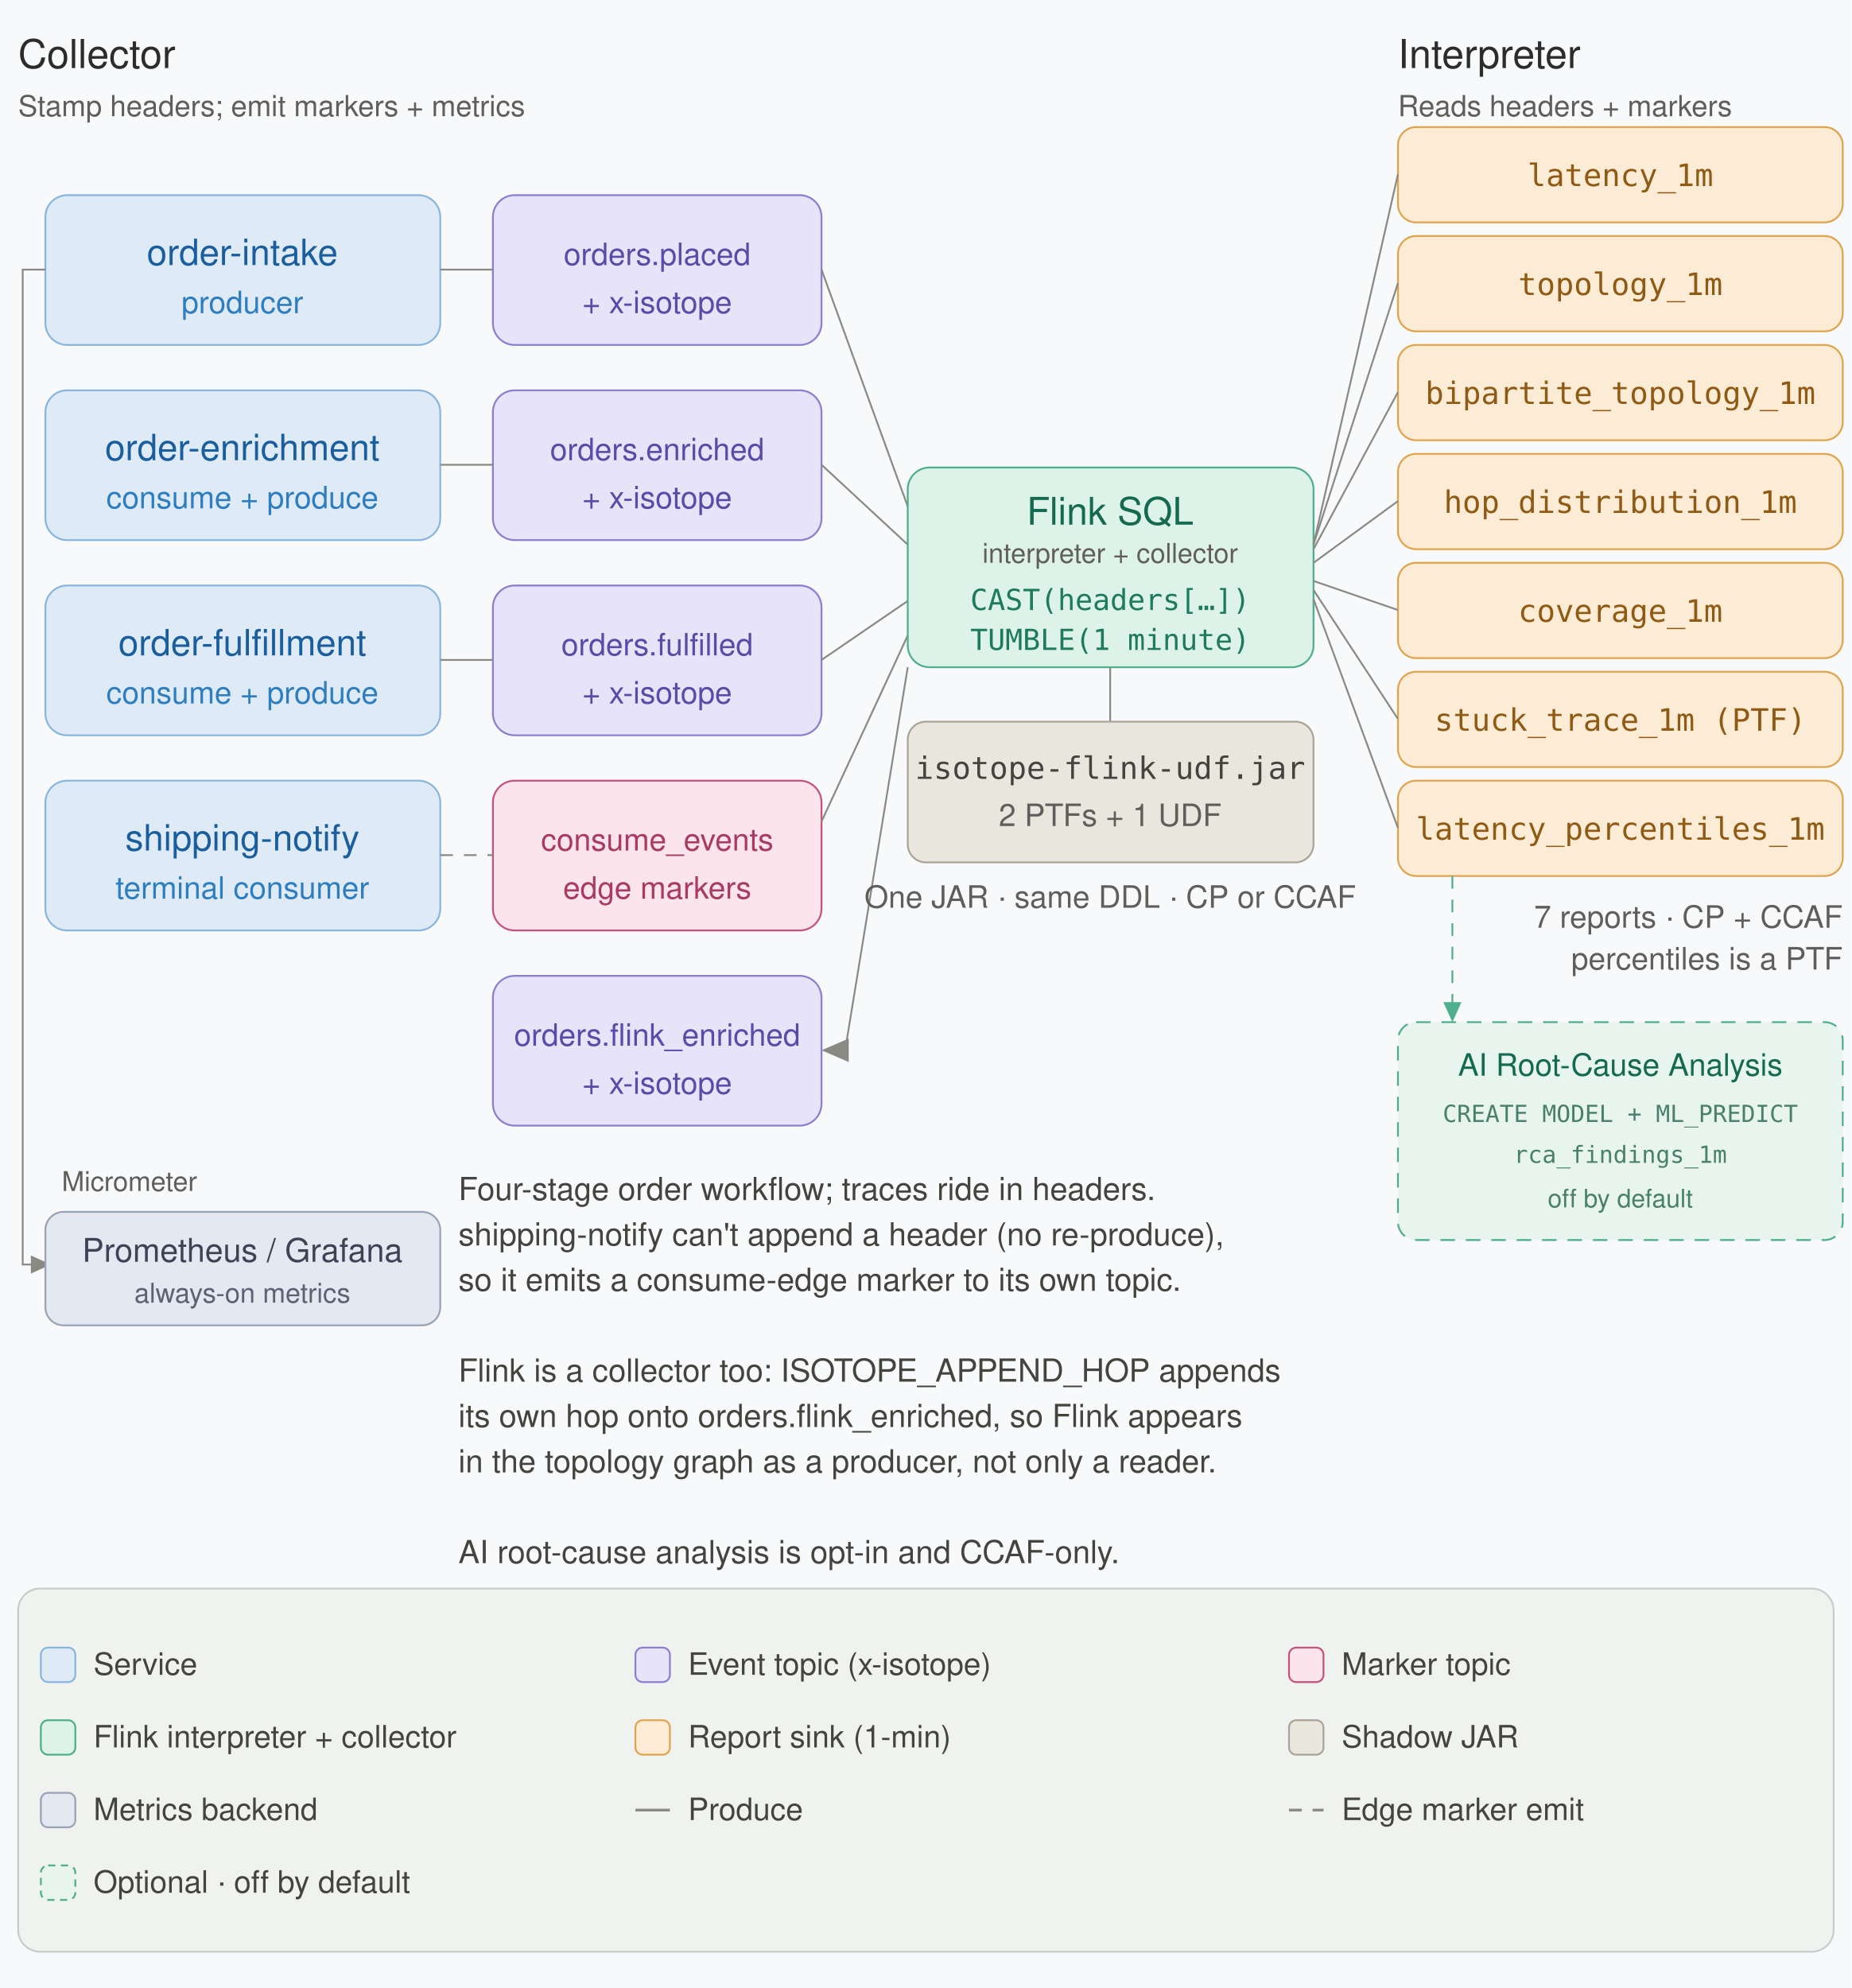
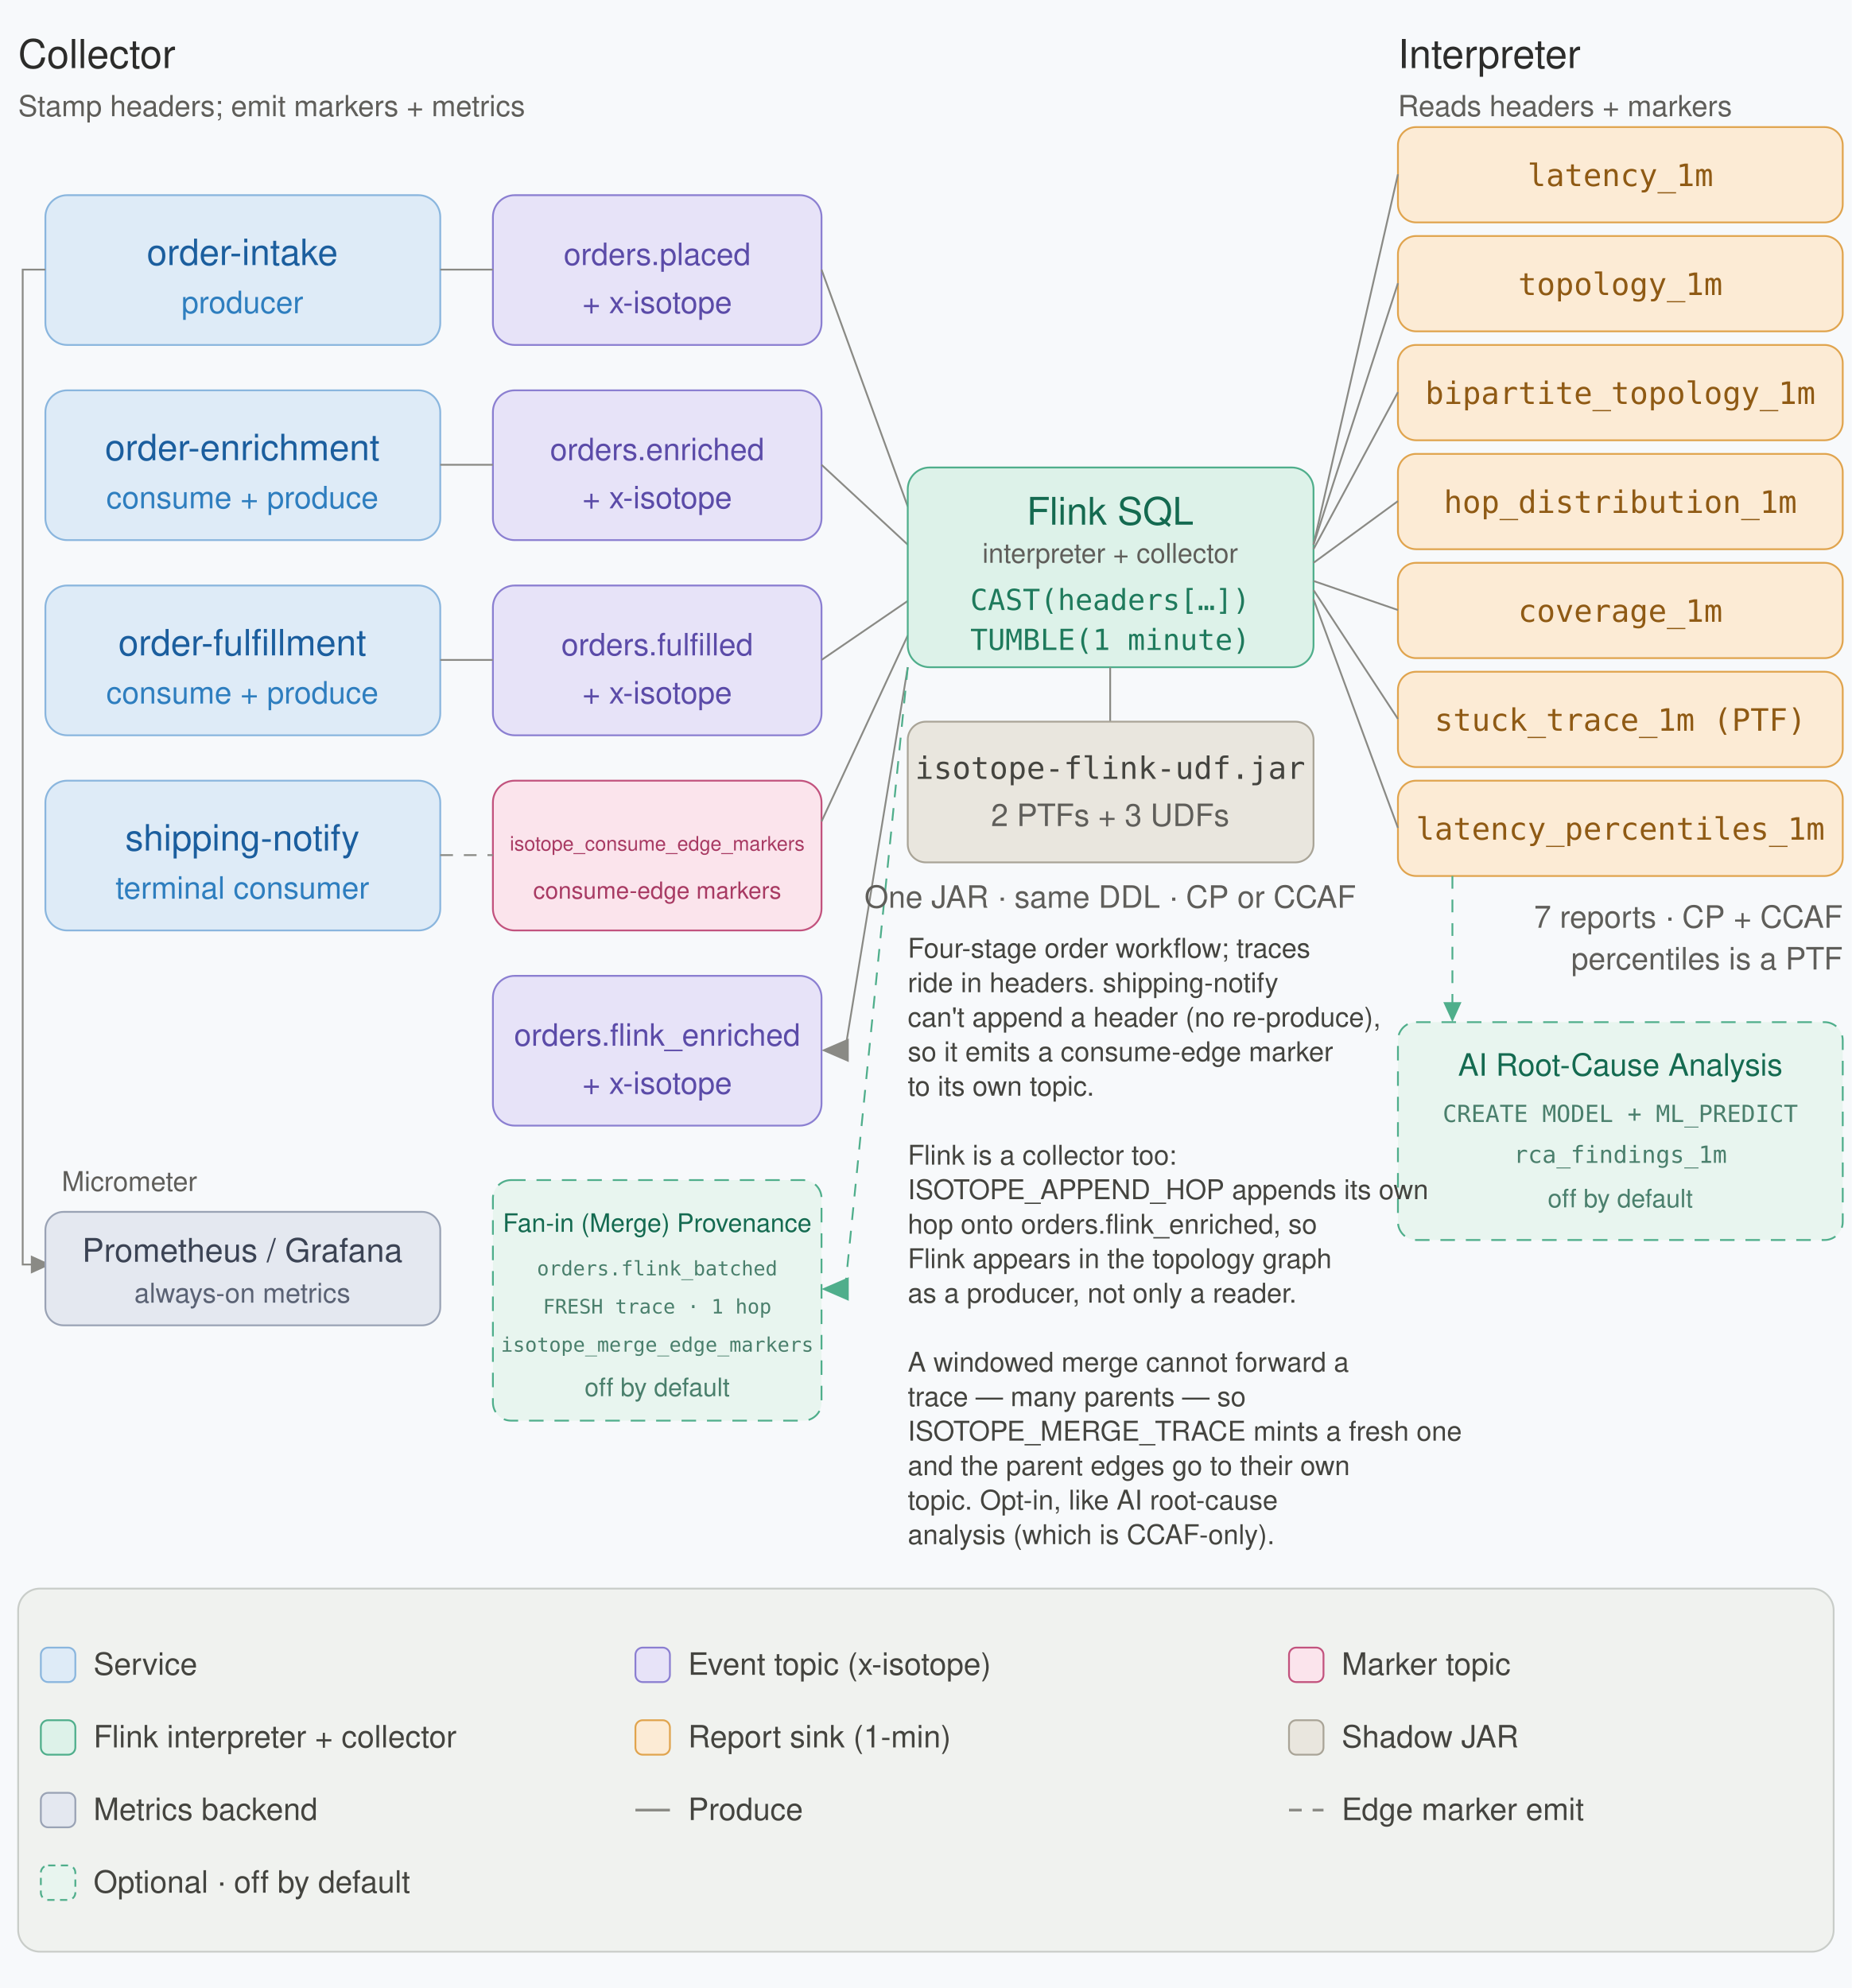
<svg xmlns="http://www.w3.org/2000/svg" width="2040" height="2190" viewBox="0 0 2040 2190" role="img" font-family="Helvetica Neue, Helvetica, Arial, sans-serif">
  <rect x="0" y="0" width="2040" height="2190" fill="#F7F9FB" />
  <text x="20" y="75" text-anchor="start" font-size="44" fill="#2C2C2A">Collector</text>
  <text x="20" y="128" text-anchor="start" font-size="32" fill="#5F5E5A">Stamp headers; emit markers + metrics</text>
  <text x="1540" y="75" text-anchor="start" font-size="44" fill="#2C2C2A">Interpreter</text>
  <text x="1540" y="128" text-anchor="start" font-size="32" fill="#5F5E5A">Reads headers + markers</text>
  <rect x="50" y="215" width="435" height="165" rx="24" fill="#DEEBF7" stroke="#8AB6DE" stroke-width="2" />
  <text x="267" y="292" text-anchor="middle" font-size="40" fill="#1B5E9E">order-intake</text>
  <text x="267" y="345" text-anchor="middle" font-size="34" fill="#2E7EBF">producer</text>
  <rect x="50" y="430" width="435" height="165" rx="24" fill="#DEEBF7" stroke="#8AB6DE" stroke-width="2" />
  <text x="267" y="507" text-anchor="middle" font-size="40" fill="#1B5E9E">order-enrichment</text>
  <text x="267" y="560" text-anchor="middle" font-size="34" fill="#2E7EBF">consume + produce</text>
  <rect x="50" y="645" width="435" height="165" rx="24" fill="#DEEBF7" stroke="#8AB6DE" stroke-width="2" />
  <text x="267" y="722" text-anchor="middle" font-size="40" fill="#1B5E9E">order-fulfillment</text>
  <text x="267" y="775" text-anchor="middle" font-size="34" fill="#2E7EBF">consume + produce</text>
  <rect x="50" y="860" width="435" height="165" rx="24" fill="#DEEBF7" stroke="#8AB6DE" stroke-width="2" />
  <text x="267" y="937" text-anchor="middle" font-size="40" fill="#1B5E9E">shipping-notify</text>
  <text x="267" y="990" text-anchor="middle" font-size="34" fill="#2E7EBF">terminal consumer</text>
  <rect x="543" y="215" width="362" height="165" rx="24" fill="#E7E3F8" stroke="#8B7FD1" stroke-width="2" />
  <text x="724" y="292" text-anchor="middle" font-size="34" fill="#5B4BA8">orders.placed</text>
  <text x="724" y="345" text-anchor="middle" font-size="34" fill="#5B4BA8">+ x-isotope</text>
  <line x1="485" y1="297" x2="543" y2="297" stroke="#8A8A85" stroke-width="2" />
  <rect x="543" y="430" width="362" height="165" rx="24" fill="#E7E3F8" stroke="#8B7FD1" stroke-width="2" />
  <text x="724" y="507" text-anchor="middle" font-size="34" fill="#5B4BA8">orders.enriched</text>
  <text x="724" y="560" text-anchor="middle" font-size="34" fill="#5B4BA8">+ x-isotope</text>
  <line x1="485" y1="512" x2="543" y2="512" stroke="#8A8A85" stroke-width="2" />
  <rect x="543" y="645" width="362" height="165" rx="24" fill="#E7E3F8" stroke="#8B7FD1" stroke-width="2" />
  <text x="724" y="722" text-anchor="middle" font-size="34" fill="#5B4BA8">orders.fulfilled</text>
  <text x="724" y="775" text-anchor="middle" font-size="34" fill="#5B4BA8">+ x-isotope</text>
  <line x1="485" y1="727" x2="543" y2="727" stroke="#8A8A85" stroke-width="2" />
  <rect x="543" y="860" width="362" height="165" rx="24" fill="#FBE4EC" stroke="#C2537E" stroke-width="2" />
-   <text x="724" y="937" text-anchor="middle" font-size="34" fill="#A83A63">consume_events</text>
-   <text x="724" y="990" text-anchor="middle" font-size="34" fill="#A83A63">edge markers</text>
+   <text x="724" y="937" text-anchor="middle" font-size="22" fill="#A83A63">isotope_consume_edge_markers</text>
+   <text x="724" y="990" text-anchor="middle" font-size="26" fill="#A83A63">consume-edge markers</text>
  <line x1="485" y1="942" x2="543" y2="942" stroke="#8A8A85" stroke-width="2" stroke-dasharray="14 12" />
  <rect x="543" y="1075" width="362" height="165" rx="24" fill="#E7E3F8" stroke="#8B7FD1" stroke-width="2" />
  <text x="724" y="1152" text-anchor="middle" font-size="34" fill="#5B4BA8">orders.flink_enriched</text>
  <text x="724" y="1205" text-anchor="middle" font-size="34" fill="#5B4BA8">+ x-isotope</text>
  <line x1="905" y1="297" x2="1000" y2="558" stroke="#8A8A85" stroke-width="2" />
  <line x1="905" y1="512" x2="1000" y2="600" stroke="#8A8A85" stroke-width="2" />
  <line x1="905" y1="727" x2="1000" y2="662" stroke="#8A8A85" stroke-width="2" />
  <line x1="905" y1="905" x2="1000" y2="700" stroke="#8A8A85" stroke-width="2" />
  <path d="M50 297 H25 V1393 H40" fill="none" stroke="#8A8A85" stroke-width="2" />
  <polygon points="34,1383 56,1393 34,1403" fill="#8A8A85" />
  <text x="68" y="1312" text-anchor="start" font-size="30" fill="#5F5E5A">Micrometer</text>
  <rect x="50" y="1335" width="435" height="125" rx="20" fill="#E4E8F0" stroke="#9AA3B5" stroke-width="2" />
  <text x="267" y="1390" text-anchor="middle" font-size="36" fill="#3B4354">Prometheus / Grafana</text>
  <text x="267" y="1435" text-anchor="middle" font-size="30" fill="#5A6274">always-on metrics</text>
  <rect x="1000" y="515" width="447" height="220" rx="24" fill="#DDF2E9" stroke="#4FAE8B" stroke-width="2" />
  <text x="1223" y="578" text-anchor="middle" font-size="42" fill="#146A50">Flink SQL</text>
  <text x="1223" y="620" text-anchor="middle" font-size="30" fill="#5F5E5A">interpreter + collector</text>
  <text x="1223" y="672" text-anchor="middle" font-size="32" fill="#1E7A5C" font-family="SF Mono, Menlo, Consolas, monospace">CAST(headers[…])</text>
  <text x="1223" y="716" text-anchor="middle" font-size="32" fill="#1E7A5C" font-family="SF Mono, Menlo, Consolas, monospace">TUMBLE(1 minute)</text>
  <line x1="1000" y1="735" x2="931" y2="1157" stroke="#8A8A85" stroke-width="2" />
  <polygon points="935,1144 905,1157 935,1170" fill="#8A8A85" />
+   <line x1="1000" y1="735" x2="931" y2="1420" stroke="#4FAE8B" stroke-width="2" stroke-dasharray="14 12" />
+   <polygon points="935,1407 905,1420 935,1433" fill="#4FAE8B" />
+   <rect x="543" y="1300" width="362" height="265" rx="20" fill="#E8F5EF" stroke="#4FAE8B" stroke-width="2" stroke-dasharray="16 12" />
+   <text x="724" y="1357" text-anchor="middle" font-size="28" fill="#146A50">Fan-in (Merge) Provenance</text>
+   <text x="724" y="1405" text-anchor="middle" font-size="22" fill="#4A7F6C" font-family="SF Mono, Menlo, Consolas, monospace">orders.flink_batched</text>
+   <text x="724" y="1447" text-anchor="middle" font-size="22" fill="#4A7F6C" font-family="SF Mono, Menlo, Consolas, monospace">FRESH trace · 1 hop</text>
+   <text x="724" y="1489" text-anchor="middle" font-size="22" fill="#4A7F6C" font-family="SF Mono, Menlo, Consolas, monospace">isotope_merge_edge_markers</text>
+   <text x="724" y="1538" text-anchor="middle" font-size="28" fill="#4A7F6C">off by default</text>
  <line x1="1223" y1="735" x2="1223" y2="795" stroke="#8A8A85" stroke-width="2" />
  <rect x="1000" y="795" width="447" height="155" rx="20" fill="#E9E6DE" stroke="#A9A497" stroke-width="2" />
  <text x="1223" y="858" text-anchor="middle" font-size="34" fill="#44443F" font-family="SF Mono, Menlo, Consolas, monospace">isotope-flink-udf.jar</text>
-   <text x="1223" y="910" text-anchor="middle" font-size="34" fill="#5F5E5A">2 PTFs + 1 UDF</text>
+   <text x="1223" y="910" text-anchor="middle" font-size="34" fill="#5F5E5A">2 PTFs + 3 UDFs</text>
  <text x="1223" y="1000" text-anchor="middle" font-size="34" fill="#5F5E5A">One JAR · same DDL · CP or CCAF</text>
  <rect x="1540" y="140" width="490" height="105" rx="20" fill="#FCEBD5" stroke="#E0A44E" stroke-width="2" />
  <text x="1785" y="205" text-anchor="middle" font-size="34" fill="#8F5A14" font-family="SF Mono, Menlo, Consolas, monospace">latency_1m</text>
  <line x1="1447" y1="600" x2="1540" y2="192" stroke="#8A8A85" stroke-width="2" />
  <rect x="1540" y="260" width="490" height="105" rx="20" fill="#FCEBD5" stroke="#E0A44E" stroke-width="2" />
  <text x="1785" y="325" text-anchor="middle" font-size="34" fill="#8F5A14" font-family="SF Mono, Menlo, Consolas, monospace">topology_1m</text>
  <line x1="1447" y1="600" x2="1540" y2="312" stroke="#8A8A85" stroke-width="2" />
  <rect x="1540" y="380" width="490" height="105" rx="20" fill="#FCEBD5" stroke="#E0A44E" stroke-width="2" />
  <text x="1785" y="445" text-anchor="middle" font-size="34" fill="#8F5A14" font-family="SF Mono, Menlo, Consolas, monospace">bipartite_topology_1m</text>
  <line x1="1447" y1="605" x2="1540" y2="432" stroke="#8A8A85" stroke-width="2" />
  <rect x="1540" y="500" width="490" height="105" rx="20" fill="#FCEBD5" stroke="#E0A44E" stroke-width="2" />
  <text x="1785" y="565" text-anchor="middle" font-size="34" fill="#8F5A14" font-family="SF Mono, Menlo, Consolas, monospace">hop_distribution_1m</text>
  <line x1="1447" y1="620" x2="1540" y2="552" stroke="#8A8A85" stroke-width="2" />
  <rect x="1540" y="620" width="490" height="105" rx="20" fill="#FCEBD5" stroke="#E0A44E" stroke-width="2" />
  <text x="1785" y="685" text-anchor="middle" font-size="34" fill="#8F5A14" font-family="SF Mono, Menlo, Consolas, monospace">coverage_1m</text>
  <line x1="1447" y1="640" x2="1540" y2="672" stroke="#8A8A85" stroke-width="2" />
  <rect x="1540" y="740" width="490" height="105" rx="20" fill="#FCEBD5" stroke="#E0A44E" stroke-width="2" />
  <text x="1785" y="805" text-anchor="middle" font-size="34" fill="#8F5A14" font-family="SF Mono, Menlo, Consolas, monospace">stuck_trace_1m (PTF)</text>
  <line x1="1447" y1="650" x2="1540" y2="792" stroke="#8A8A85" stroke-width="2" />
  <rect x="1540" y="860" width="490" height="105" rx="20" fill="#FCEBD5" stroke="#E0A44E" stroke-width="2" />
  <text x="1785" y="925" text-anchor="middle" font-size="34" fill="#8F5A14" font-family="SF Mono, Menlo, Consolas, monospace">latency_percentiles_1m</text>
  <line x1="1447" y1="660" x2="1540" y2="912" stroke="#8A8A85" stroke-width="2" />
  <text x="2030" y="1022" text-anchor="end" font-size="34" fill="#5F5E5A">7 reports · CP + CCAF</text>
  <text x="2030" y="1068" text-anchor="end" font-size="34" fill="#5F5E5A">percentiles is a PTF</text>
  <line x1="1600" y1="965" x2="1600" y2="1110" stroke="#4FAE8B" stroke-width="2" stroke-dasharray="14 12" />
  <polygon points="1590,1104 1600,1126 1610,1104" fill="#4FAE8B" />
  <rect x="1540" y="1126" width="490" height="240" rx="20" fill="#E8F5EF" stroke="#4FAE8B" stroke-width="2" stroke-dasharray="16 12" />
  <text x="1785" y="1185" text-anchor="middle" font-size="34" fill="#146A50">AI Root-Cause Analysis</text>
  <text x="1785" y="1236" text-anchor="middle" font-size="26" fill="#4A7F6C" font-family="SF Mono, Menlo, Consolas, monospace">CREATE MODEL + ML_PREDICT</text>
  <text x="1785" y="1281" text-anchor="middle" font-size="26" fill="#4A7F6C" font-family="SF Mono, Menlo, Consolas, monospace">rca_findings_1m</text>
  <text x="1785" y="1330" text-anchor="middle" font-size="28" fill="#4A7F6C">off by default</text>
-   <text x="505" y="1322" text-anchor="start" font-size="35" fill="#44443F">Four-stage order workflow; traces ride in headers.</text>
-   <text x="505" y="1372" text-anchor="start" font-size="35" fill="#44443F">shipping-notify can't append a header (no re-produce),</text>
-   <text x="505" y="1422" text-anchor="start" font-size="35" fill="#44443F">so it emits a consume-edge marker to its own topic.</text>
-   <text x="505" y="1522" text-anchor="start" font-size="35" fill="#44443F">Flink is a collector too: ISOTOPE_APPEND_HOP appends</text>
-   <text x="505" y="1572" text-anchor="start" font-size="35" fill="#44443F">its own hop onto orders.flink_enriched, so Flink appears</text>
-   <text x="505" y="1622" text-anchor="start" font-size="35" fill="#44443F">in the topology graph as a producer, not only a reader.</text>
-   <text x="505" y="1722" text-anchor="start" font-size="35" fill="#44443F">AI root-cause analysis is opt-in and CCAF-only.</text>
+   <text x="1000" y="1055" text-anchor="start" font-size="30" fill="#44443F">Four-stage order workflow; traces</text>
+   <text x="1000" y="1093" text-anchor="start" font-size="30" fill="#44443F">ride in headers. shipping-notify</text>
+   <text x="1000" y="1131" text-anchor="start" font-size="30" fill="#44443F">can't append a header (no re-produce),</text>
+   <text x="1000" y="1169" text-anchor="start" font-size="30" fill="#44443F">so it emits a consume-edge marker</text>
+   <text x="1000" y="1207" text-anchor="start" font-size="30" fill="#44443F">to its own topic.</text>
+   <text x="1000" y="1283" text-anchor="start" font-size="30" fill="#44443F">Flink is a collector too:</text>
+   <text x="1000" y="1321" text-anchor="start" font-size="30" fill="#44443F">ISOTOPE_APPEND_HOP appends its own</text>
+   <text x="1000" y="1359" text-anchor="start" font-size="30" fill="#44443F">hop onto orders.flink_enriched, so</text>
+   <text x="1000" y="1397" text-anchor="start" font-size="30" fill="#44443F">Flink appears in the topology graph</text>
+   <text x="1000" y="1435" text-anchor="start" font-size="30" fill="#44443F">as a producer, not only a reader.</text>
+   <text x="1000" y="1511" text-anchor="start" font-size="30" fill="#44443F">A windowed merge cannot forward a</text>
+   <text x="1000" y="1549" text-anchor="start" font-size="30" fill="#44443F">trace — many parents — so</text>
+   <text x="1000" y="1587" text-anchor="start" font-size="30" fill="#44443F">ISOTOPE_MERGE_TRACE mints a fresh one</text>
+   <text x="1000" y="1625" text-anchor="start" font-size="30" fill="#44443F">and the parent edges go to their own</text>
+   <text x="1000" y="1663" text-anchor="start" font-size="30" fill="#44443F">topic. Opt-in, like AI root-cause</text>
+   <text x="1000" y="1701" text-anchor="start" font-size="30" fill="#44443F">analysis (which is CCAF-only).</text>
  <rect x="20" y="1750" width="2000" height="400" rx="24" fill="#F0F2EF" stroke="#C9CDC9" stroke-width="2" />
  <rect x="45" y="1815" width="38" height="38" rx="8" fill="#DEEBF7" stroke="#8AB6DE" stroke-width="2" />
  <text x="103" y="1845" text-anchor="start" font-size="34" fill="#44443F">Service</text>
  <rect x="700" y="1815" width="38" height="38" rx="8" fill="#E7E3F8" stroke="#8B7FD1" stroke-width="2" />
  <text x="758" y="1845" text-anchor="start" font-size="34" fill="#44443F">Event topic (x-isotope)</text>
  <rect x="1420" y="1815" width="38" height="38" rx="8" fill="#FBE4EC" stroke="#C2537E" stroke-width="2" />
  <text x="1478" y="1845" text-anchor="start" font-size="34" fill="#44443F">Marker topic</text>
  <rect x="45" y="1895" width="38" height="38" rx="8" fill="#DDF2E9" stroke="#4FAE8B" stroke-width="2" />
  <text x="103" y="1925" text-anchor="start" font-size="34" fill="#44443F">Flink interpreter + collector</text>
  <rect x="700" y="1895" width="38" height="38" rx="8" fill="#FCEBD5" stroke="#E0A44E" stroke-width="2" />
  <text x="758" y="1925" text-anchor="start" font-size="34" fill="#44443F">Report sink (1-min)</text>
  <rect x="1420" y="1895" width="38" height="38" rx="8" fill="#E9E6DE" stroke="#A9A497" stroke-width="2" />
  <text x="1478" y="1925" text-anchor="start" font-size="34" fill="#44443F">Shadow JAR</text>
  <rect x="45" y="1975" width="38" height="38" rx="8" fill="#E4E8F0" stroke="#9AA3B5" stroke-width="2" />
  <text x="103" y="2005" text-anchor="start" font-size="34" fill="#44443F">Metrics backend</text>
  <line x1="700" y1="1994" x2="738" y2="1994" stroke="#8A8A85" stroke-width="3" />
  <text x="758" y="2005" text-anchor="start" font-size="34" fill="#44443F">Produce</text>
  <line x1="1420" y1="1994" x2="1458" y2="1994" stroke="#8A8A85" stroke-width="3" stroke-dasharray="14 12" />
  <text x="1478" y="2005" text-anchor="start" font-size="34" fill="#44443F">Edge marker emit</text>
  <rect x="45" y="2055" width="38" height="38" rx="8" fill="#E8F5EF" stroke="#4FAE8B" stroke-width="2" stroke-dasharray="8 6" />
  <text x="103" y="2085" text-anchor="start" font-size="34" fill="#44443F">Optional · off by default</text>
</svg>
